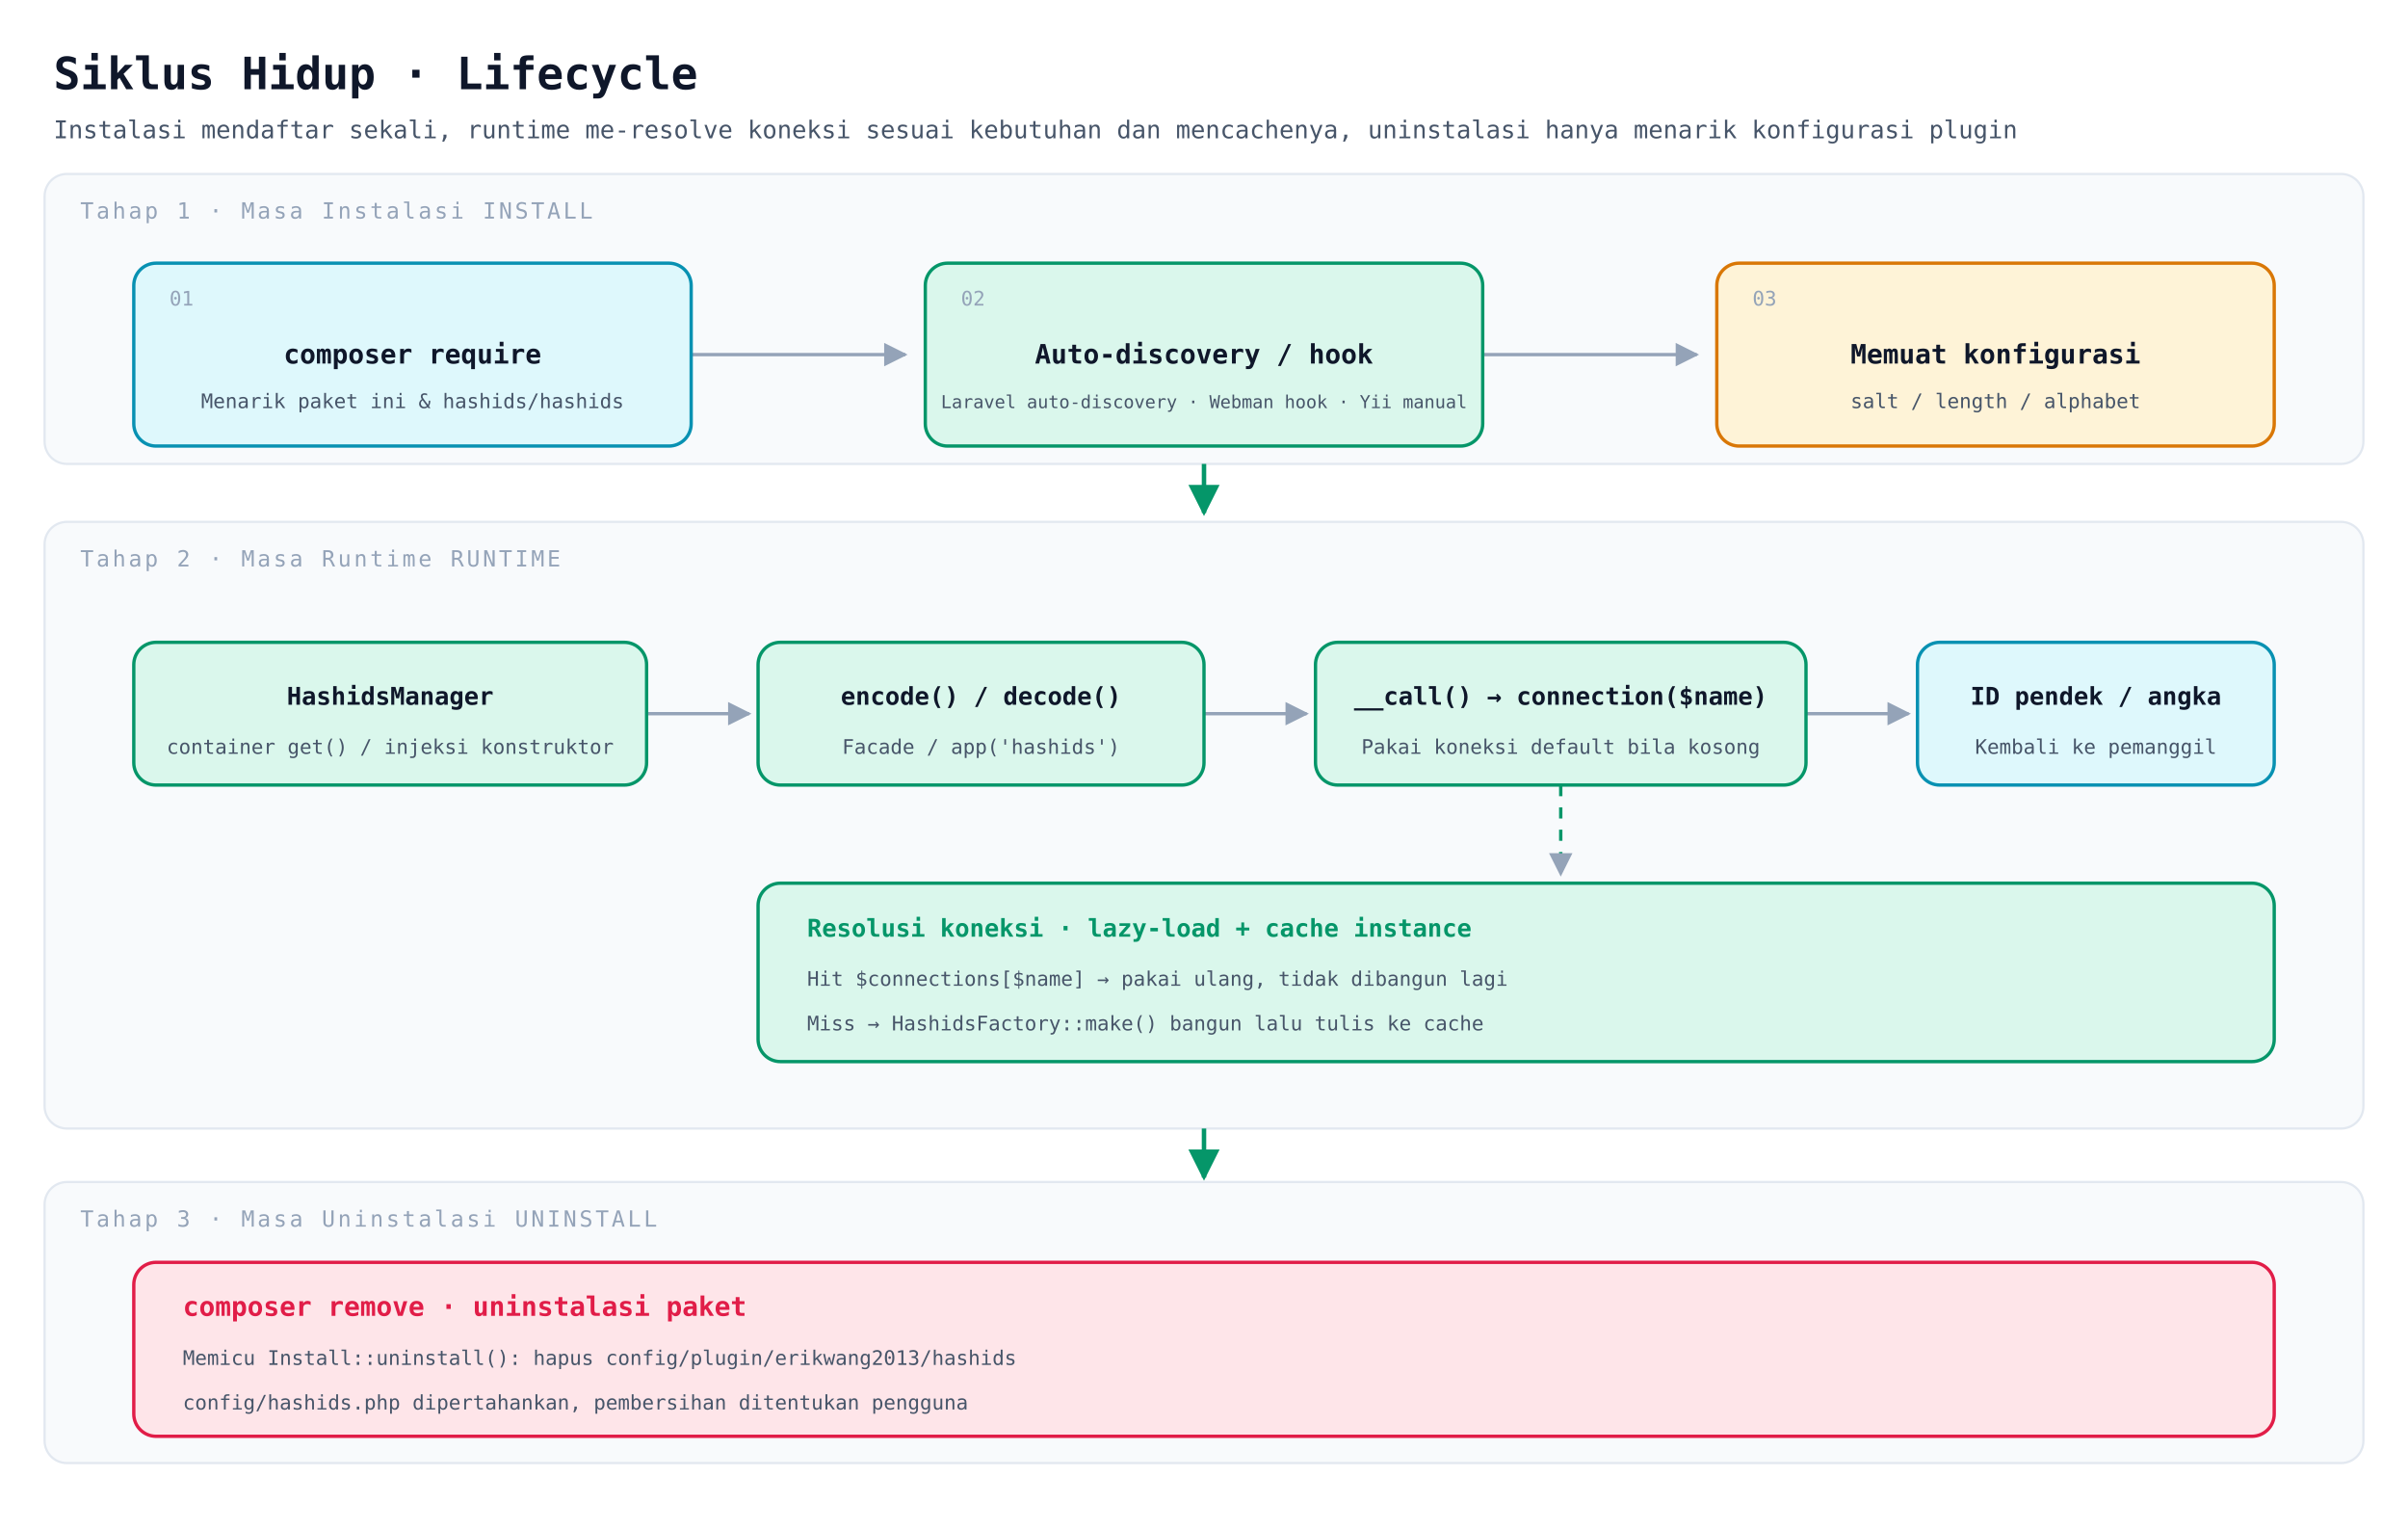
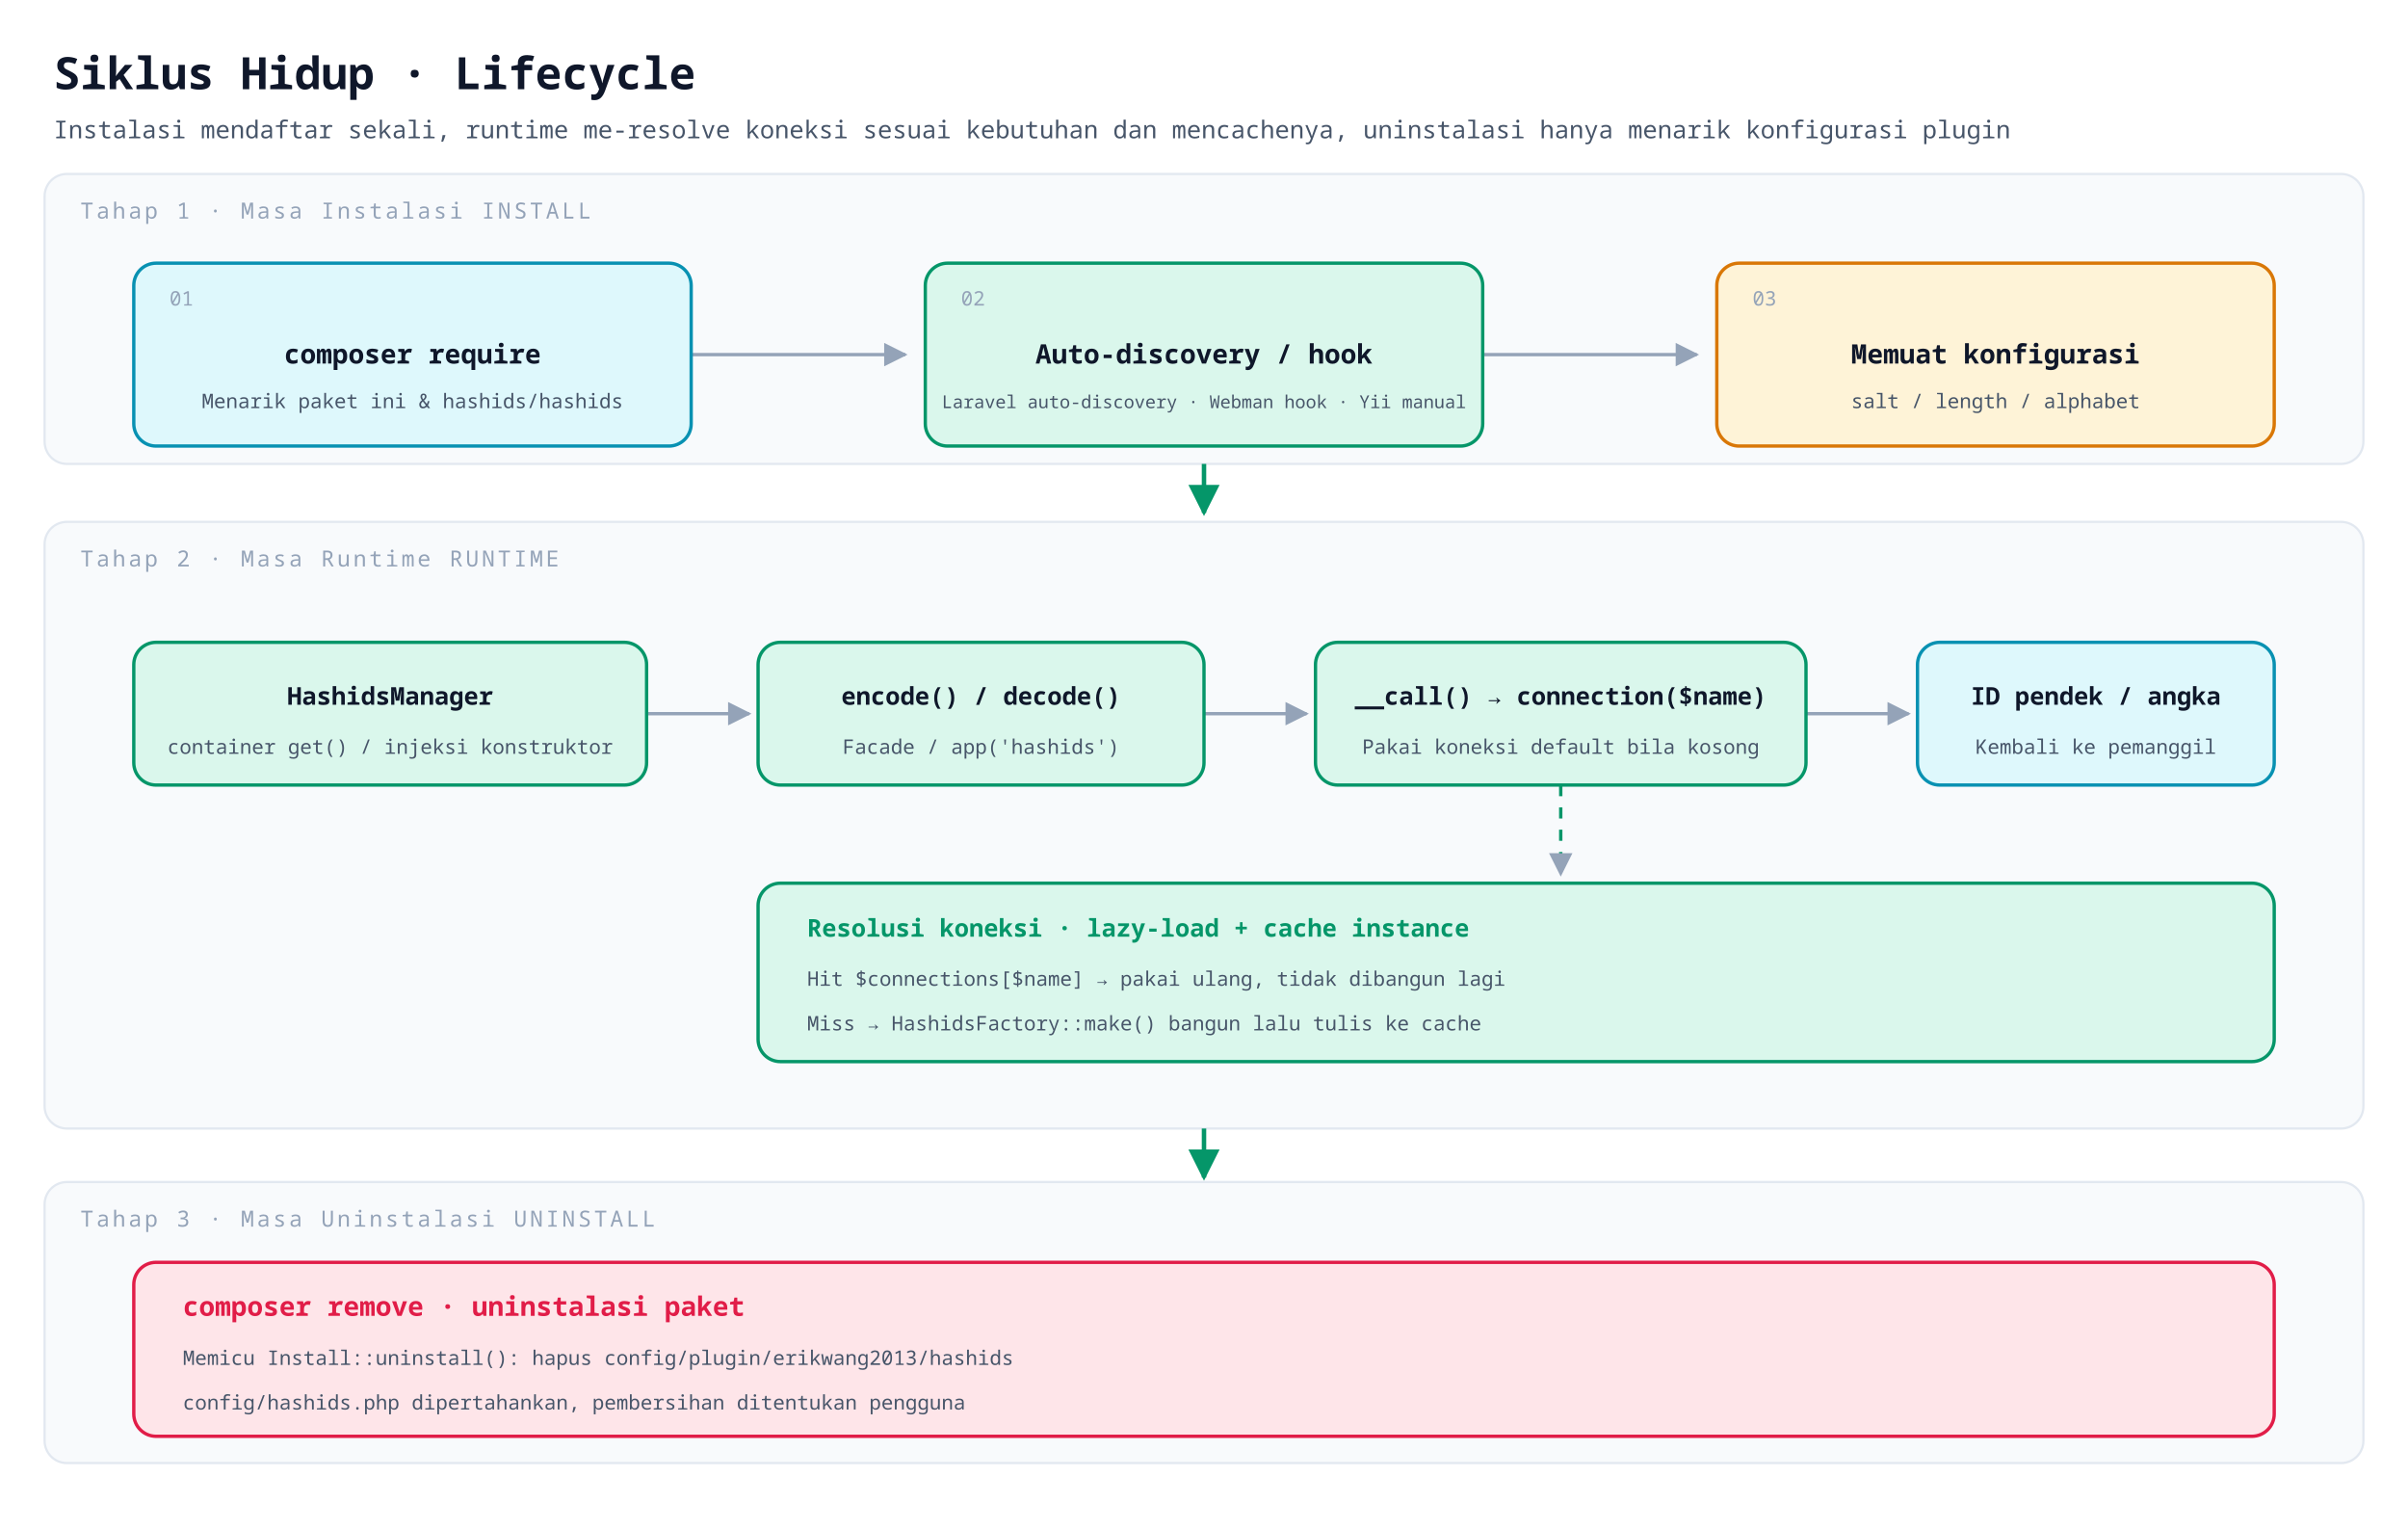
<svg xmlns="http://www.w3.org/2000/svg" viewBox="0 0 1080 686" role="img" aria-labelledby="lifeTitle lifeDesc">
  <defs>
    <style>
-       text { font-family: ui-monospace, SFMono-Regular, Menlo, Consolas, "DejaVu Sans Mono", "PingFang SC", "Microsoft YaHei", monospace; }
+       text { font-family: ui-monospace, "Noto Sans Mono", "DejaVu Sans Mono", "Liberation Mono", monospace; }
      .bg         { fill: #ffffff; }
      .lane       { fill: #f8fafc; stroke: #e2e8f0; stroke-width: 1; }
      .lane-title { fill: #94a3b8; font-size: 10px; letter-spacing: 1.2px; }
      .c-mask     { fill: #ffffff; }
      .c-frontend { fill: rgba(34,211,238,.15);  stroke: #0891b2; stroke-width: 1.5; }
      .c-backend  { fill: rgba(52,211,153,.18);  stroke: #059669; stroke-width: 1.5; }
      .c-cloud    { fill: rgba(251,191,36,.18);  stroke: #d97706; stroke-width: 1.5; }
      .c-security { fill: rgba(251,113,133,.18); stroke: #e11d48; stroke-width: 1.5; }
      .t-primary  { fill: #0f172a; font-weight: 600; }
      .t-muted    { fill: #475569; }
      .t-dim      { fill: #94a3b8; }
      .t-backend  { fill: #059669; font-weight: 600; }
      .t-security { fill: #e11d48; font-weight: 600; }
      .a-default  { stroke: #94a3b8; fill: none; }
      .a-emphasis { stroke: #059669; fill: none; }
      .a-dashed   { stroke: #059669; fill: none; stroke-dasharray: 5,5; }
      .a-head-default  { fill: #94a3b8; }
      .a-head-emphasis { fill: #059669; }

      @media (prefers-color-scheme: dark) {
        .bg         { fill: #0b1220; }
        .lane       { fill: #0f172a; stroke: #1e293b; }
        .lane-title { fill: #64748b; }
        .c-mask     { fill: #0f172a; }
        .c-frontend { fill: rgba(8,51,68,.40);   stroke: #22d3ee; }
        .c-backend  { fill: rgba(6,78,59,.40);   stroke: #34d399; }
        .c-cloud    { fill: rgba(120,53,15,.35); stroke: #fbbf24; }
        .c-security { fill: rgba(136,19,55,.40); stroke: #fb7185; }
        .t-primary  { fill: #f8fafc; }
        .t-muted    { fill: #94a3b8; }
        .t-dim      { fill: #64748b; }
        .t-backend  { fill: #34d399; }
        .t-security { fill: #fb7185; }
        .a-default  { stroke: #64748b; }
        .a-emphasis { stroke: #34d399; }
        .a-dashed   { stroke: #34d399; }
        .a-head-default  { fill: #64748b; }
        .a-head-emphasis { fill: #34d399; }
      }
    </style>
    <marker id="ah" viewBox="0 0 10 10" refX="9" refY="5" markerWidth="7" markerHeight="7" orient="auto">
      <path d="M0 0 L10 5 L0 10 z" class="a-head-default" />
    </marker>
    <marker id="ah-e" viewBox="0 0 10 10" refX="9" refY="5" markerWidth="7" markerHeight="7" orient="auto">
      <path d="M0 0 L10 5 L0 10 z" class="a-head-emphasis" />
    </marker>
  </defs>
  <rect class="bg" x="0" y="0" width="1080" height="686" />
  <text x="24" y="40" class="t-primary" font-size="20">Siklus Hidup · Lifecycle</text>
  <text x="24" y="62" class="t-muted" font-size="11">Instalasi mendaftar sekali, runtime me-resolve koneksi sesuai kebutuhan dan mencachenya, uninstalasi hanya menarik konfigurasi plugin</text>
  <rect class="lane" x="20" y="78" width="1040" height="130" rx="10" />
  <rect class="lane" x="20" y="234" width="1040" height="272" rx="10" />
  <rect class="lane" x="20" y="530" width="1040" height="126" rx="10" />
  <text class="lane-title" x="36" y="98">Tahap 1 · Masa Instalasi INSTALL</text>
  <text class="lane-title" x="36" y="254">Tahap 2 · Masa Runtime RUNTIME</text>
  <text class="lane-title" x="36" y="550">Tahap 3 · Masa Uninstalasi UNINSTALL</text>
  <line class="a-emphasis" x1="540" y1="208" x2="540" y2="230" stroke-width="2" marker-end="url(#ah-e)" />
  <line class="a-emphasis" x1="540" y1="506" x2="540" y2="528" stroke-width="2" marker-end="url(#ah-e)" />
  <line class="a-default" x1="310" y1="159" x2="406" y2="159" stroke-width="1.5" marker-end="url(#ah)" />
  <line class="a-default" x1="665" y1="159" x2="761" y2="159" stroke-width="1.5" marker-end="url(#ah)" />
  <line class="a-default" x1="290" y1="320" x2="336" y2="320" stroke-width="1.5" marker-end="url(#ah)" />
  <line class="a-default" x1="540" y1="320" x2="586" y2="320" stroke-width="1.5" marker-end="url(#ah)" />
  <line class="a-default" x1="810" y1="320" x2="856" y2="320" stroke-width="1.5" marker-end="url(#ah)" />
  <line class="a-dashed" x1="700" y1="352" x2="700" y2="392" stroke-width="1.5" marker-end="url(#ah)" />
  <rect class="c-mask" x="60" y="118" width="250" height="82" rx="10" />
  <rect class="c-frontend" x="60" y="118" width="250" height="82" rx="10" />
  <text class="t-dim" x="76" y="137" font-size="9">01</text>
  <text class="t-primary" x="185" y="163" font-size="12" text-anchor="middle">composer require</text>
  <text class="t-muted" x="185" y="183" font-size="9" text-anchor="middle">Menarik paket ini &amp; hashids/hashids</text>
  <rect class="c-mask" x="415" y="118" width="250" height="82" rx="10" />
  <rect class="c-backend" x="415" y="118" width="250" height="82" rx="10" />
  <text class="t-dim" x="431" y="137" font-size="9">02</text>
  <text class="t-primary" x="540" y="163" font-size="12" text-anchor="middle">Auto-discovery / hook</text>
  <text class="t-muted" x="540" y="183" font-size="8" text-anchor="middle">Laravel auto-discovery · Webman hook · Yii manual</text>
  <rect class="c-mask" x="770" y="118" width="250" height="82" rx="10" />
  <rect class="c-cloud" x="770" y="118" width="250" height="82" rx="10" />
  <text class="t-dim" x="786" y="137" font-size="9">03</text>
  <text class="t-primary" x="895" y="163" font-size="12" text-anchor="middle">Memuat konfigurasi</text>
  <text class="t-muted" x="895" y="183" font-size="9" text-anchor="middle">salt / length / alphabet</text>
  <rect class="c-mask" x="60" y="288" width="230" height="64" rx="10" />
  <rect class="c-backend" x="60" y="288" width="230" height="64" rx="10" />
  <text class="t-primary" x="175" y="316" font-size="11" text-anchor="middle">HashidsManager</text>
  <text class="t-muted" x="175" y="338" font-size="9" text-anchor="middle">container get() / injeksi konstruktor</text>
  <rect class="c-mask" x="340" y="288" width="200" height="64" rx="10" />
  <rect class="c-backend" x="340" y="288" width="200" height="64" rx="10" />
  <text class="t-primary" x="440" y="316" font-size="11" text-anchor="middle">encode() / decode()</text>
  <text class="t-muted" x="440" y="338" font-size="9" text-anchor="middle">Facade / app('hashids')</text>
  <rect class="c-mask" x="590" y="288" width="220" height="64" rx="10" />
  <rect class="c-backend" x="590" y="288" width="220" height="64" rx="10" />
  <text class="t-primary" x="700" y="316" font-size="11" text-anchor="middle">__call() → connection($name)</text>
  <text class="t-muted" x="700" y="338" font-size="9" text-anchor="middle">Pakai koneksi default bila kosong</text>
  <rect class="c-mask" x="860" y="288" width="160" height="64" rx="10" />
  <rect class="c-frontend" x="860" y="288" width="160" height="64" rx="10" />
  <text class="t-primary" x="940" y="316" font-size="11" text-anchor="middle">ID pendek / angka</text>
  <text class="t-muted" x="940" y="338" font-size="9" text-anchor="middle">Kembali ke pemanggil</text>
  <rect class="c-mask" x="340" y="396" width="680" height="80" rx="10" />
  <rect class="c-backend" x="340" y="396" width="680" height="80" rx="10" />
  <text class="t-backend" x="362" y="420" font-size="11">Resolusi koneksi · lazy-load + cache instance</text>
  <text class="t-muted" x="362" y="442" font-size="9">Hit $connections[$name] → pakai ulang, tidak dibangun lagi</text>
  <text class="t-muted" x="362" y="462" font-size="9">Miss → HashidsFactory::make() bangun lalu tulis ke cache</text>
  <rect class="c-mask" x="60" y="566" width="960" height="78" rx="10" />
  <rect class="c-security" x="60" y="566" width="960" height="78" rx="10" />
  <text class="t-security" x="82" y="590" font-size="12">composer remove · uninstalasi paket</text>
  <text class="t-muted" x="82" y="612" font-size="9">Memicu Install::uninstall(): hapus config/plugin/erikwang2013/hashids</text>
  <text class="t-muted" x="82" y="632" font-size="9">config/hashids.php dipertahankan, pembersihan ditentukan pengguna</text>
</svg>
